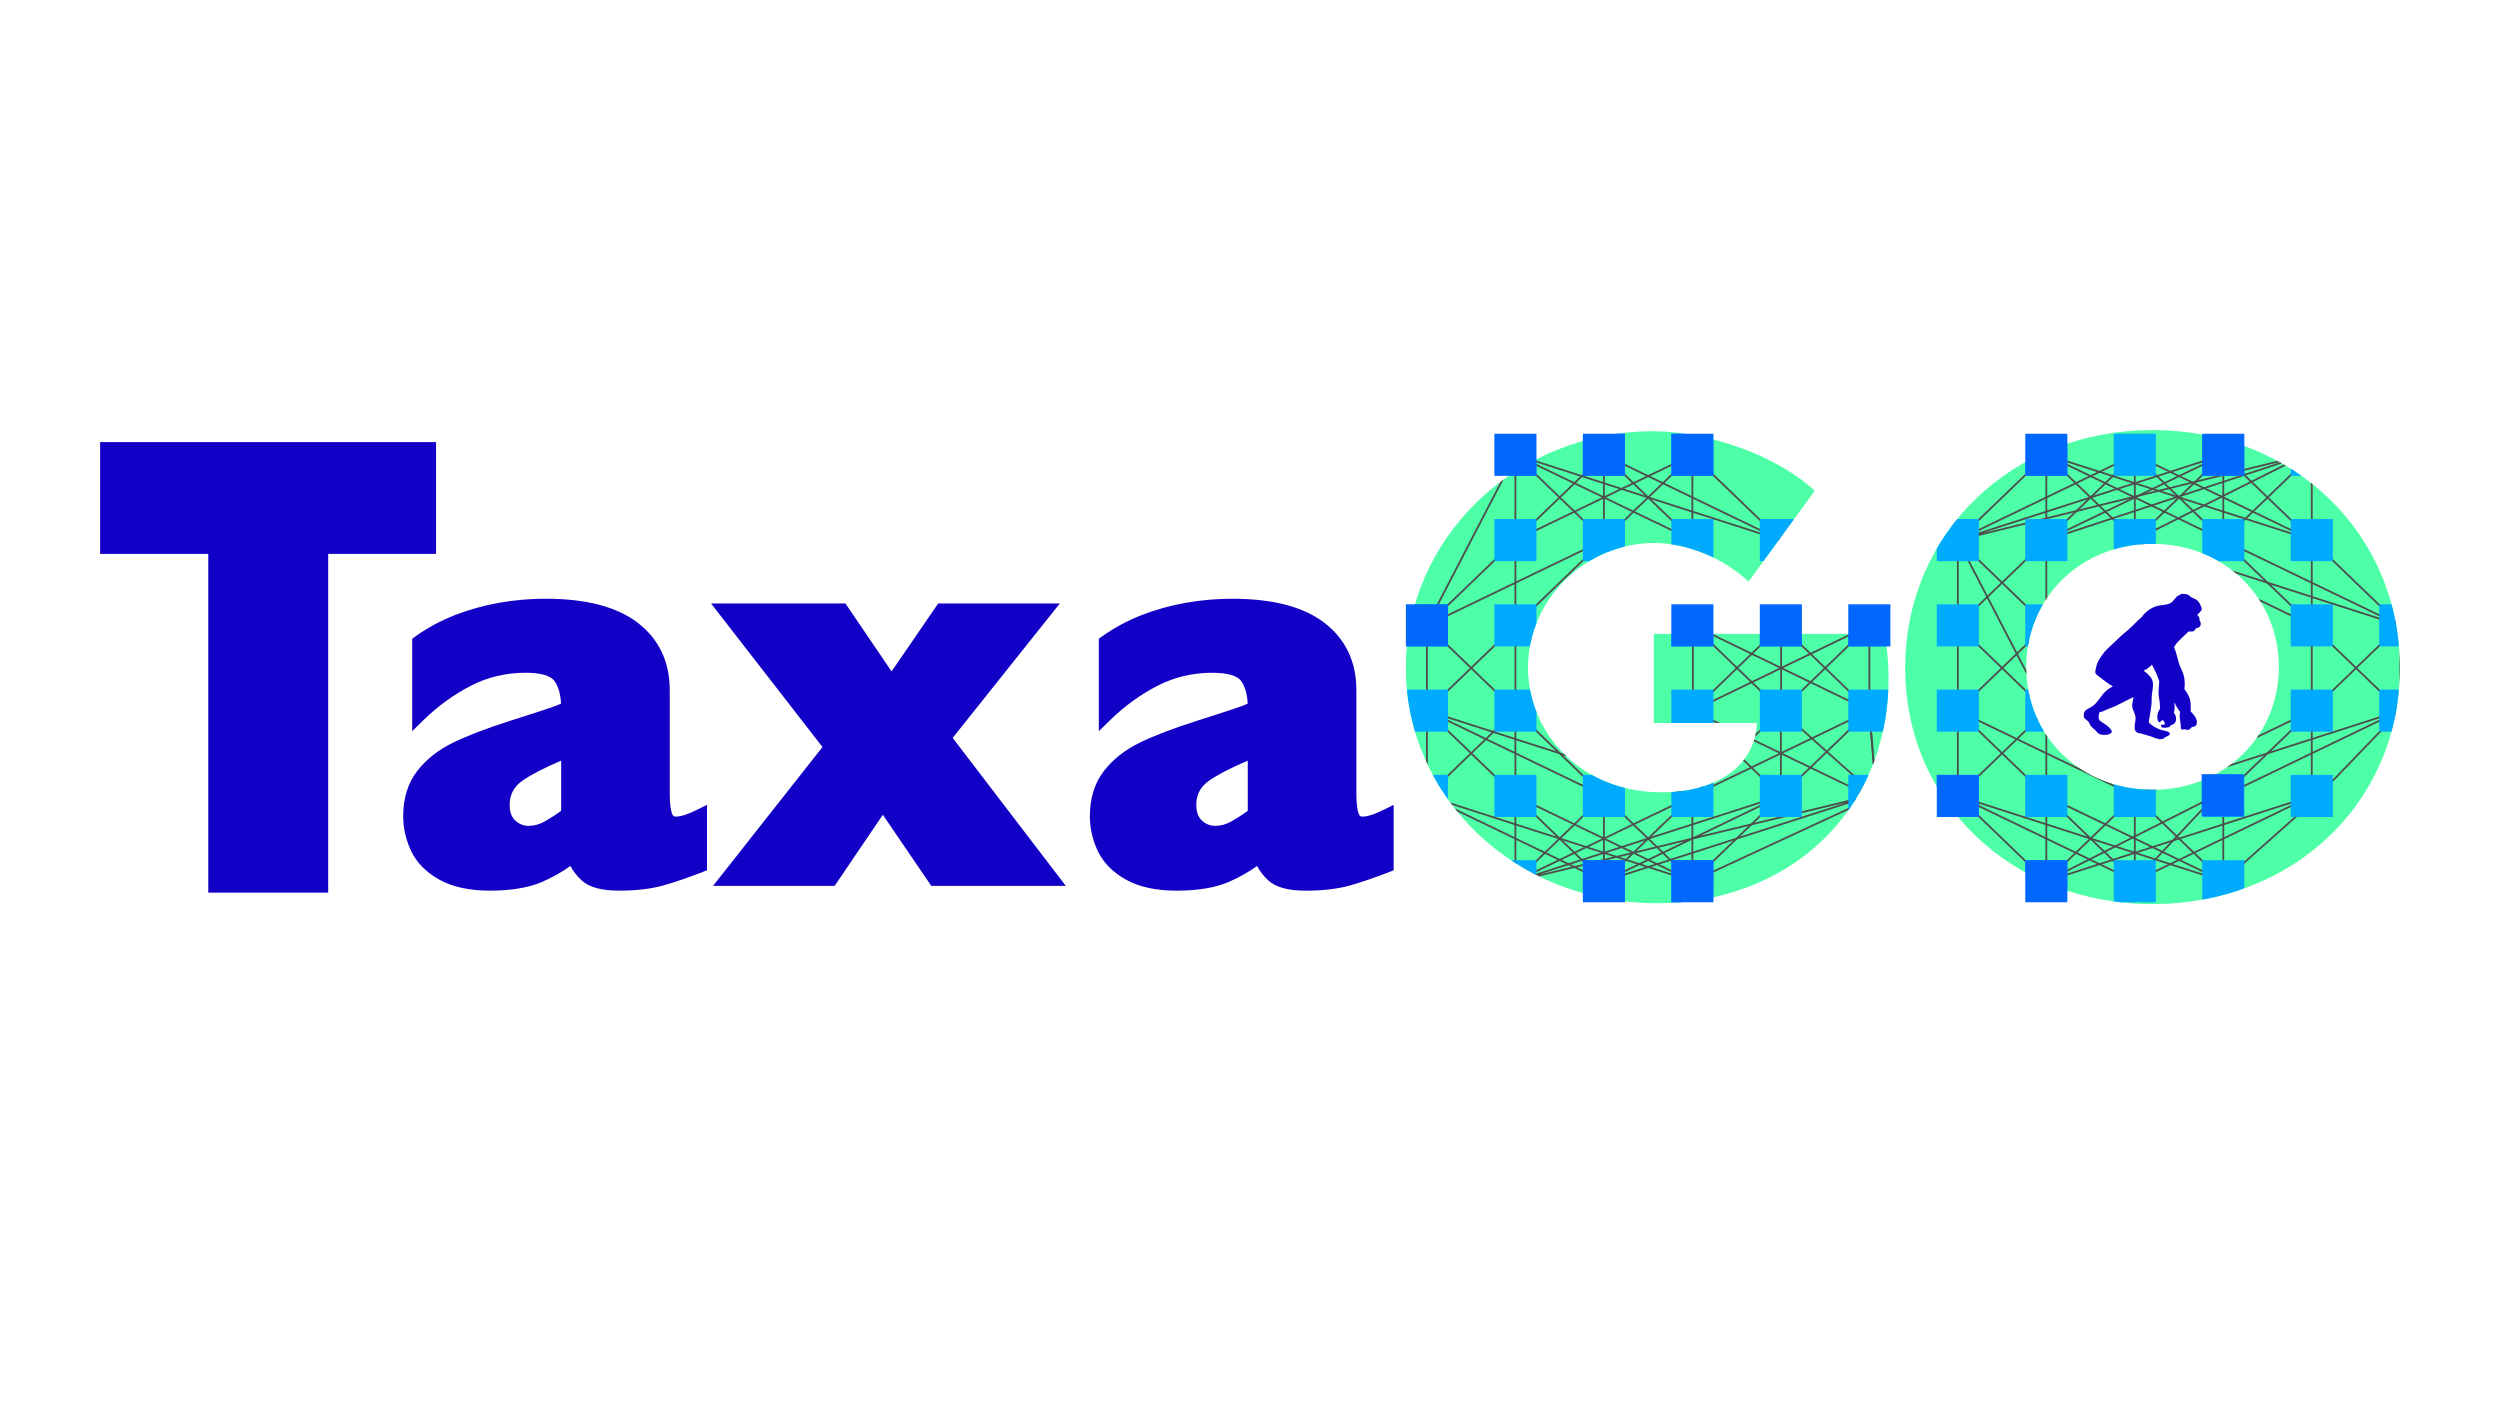
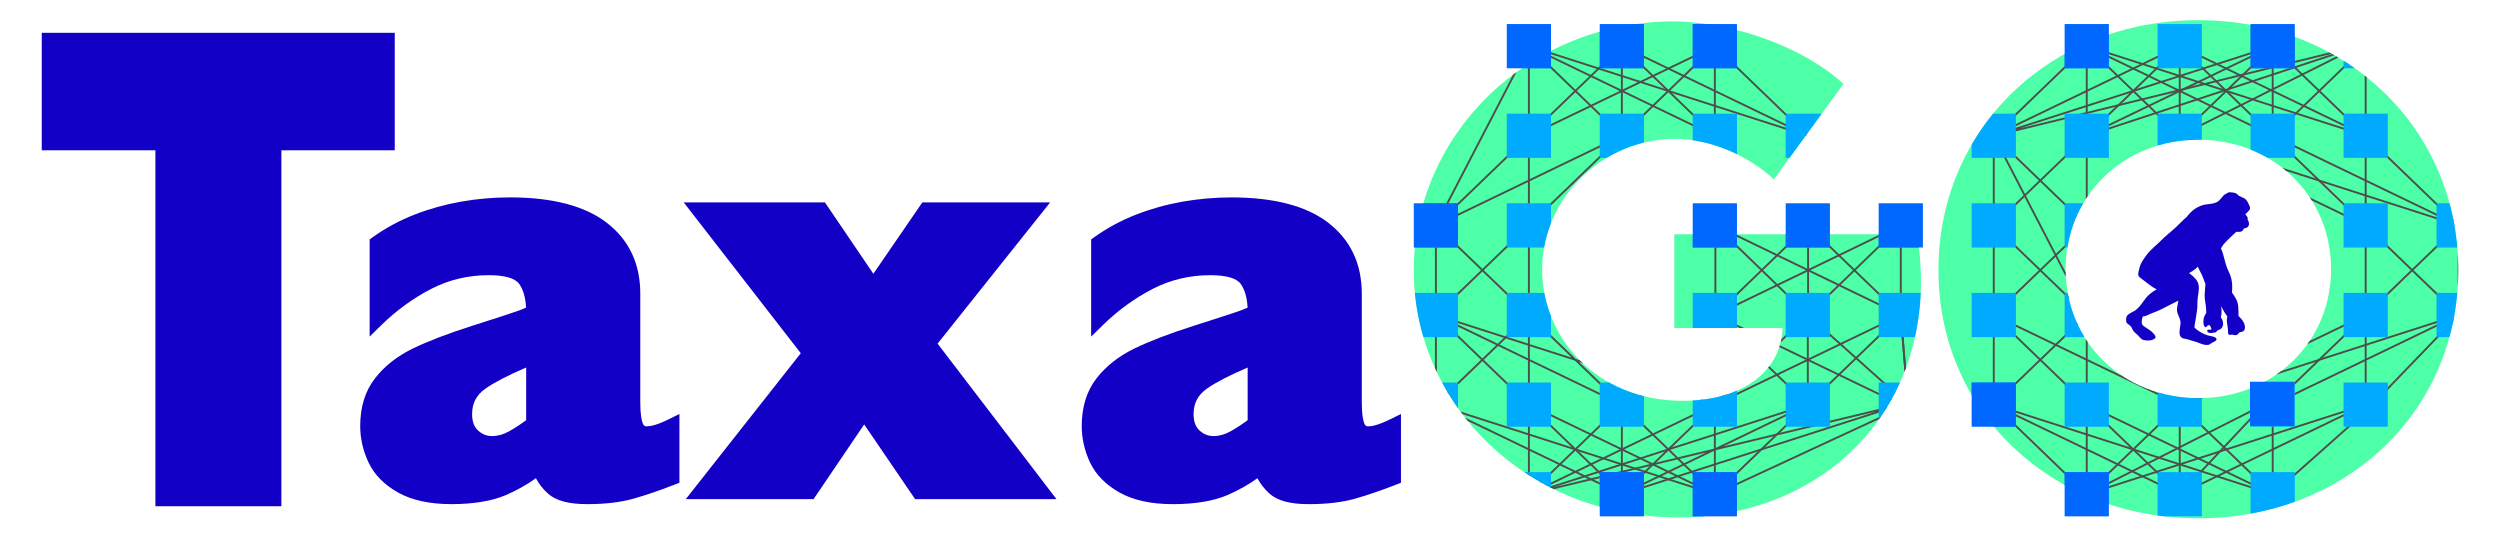
- <svg xmlns="http://www.w3.org/2000/svg" id="Layer_1" data-name="Layer 1" viewBox="0 0 1366 768">
-   <defs>
-     <style>
+ <svg xmlns="http://www.w3.org/2000/svg" id="Layer_1" data-name="Layer 1" viewBox="0 0 1300 280" version="1.1" width="1300" height="280">
+   <defs id="defs2">
+     <style id="style1">
      .cls-1 {
        clip-path: url(#clippath-1);
      }

      .cls-1, .cls-2, .cls-3, .cls-4 {
        fill: none;
      }

      .cls-5 {
        fill: #0af;
      }

      .cls-6 {
        fill: #0068ff;
      }

      .cls-7 {
        fill: #1300c6;
      }

      .cls-8 {
        fill: #4dffa6;
      }

      .cls-2, .cls-4 {
        stroke: #4d4d4d;
        stroke-miterlimit: 10;
      }

      .cls-3 {
        clip-path: url(#clippath);
      }

      .cls-4 {
        stroke-width: 1px;
      }
    </style>
    <clipPath id="clippath">
-       <path class="cls-8" d="m1031.91,370.3c0,74.83-56.5,123.24-126.45,123.24-78.19,0-137.29-58.34-137.29-128.58s59.25-129.35,135.61-129.35c31.31.46,67.5,13.74,87.81,32.53l-36.19,49.63c-13.74-12.83-33.44-21.07-51.62-21.07-36.65,0-68.87,30.08-68.87,68.11,0,34.51,27.64,68.11,73.15,68.11,29.78,0,51.01-14.36,51.92-37.87h-56.35v-48.72h126.29c1.22,8.25,1.99,16.19,1.99,23.98Z" />
+       <path class="cls-8" d="m 1031.91,370.3 c 0,74.83 -56.5,123.24 -126.45,123.24 -78.19,0 -137.29,-58.34 -137.29,-128.58 0,-70.24 59.25,-129.35 135.61,-129.35 31.31,0.46 67.5,13.74 87.81,32.53 l -36.19,49.63 c -13.74,-12.83 -33.44,-21.07 -51.62,-21.07 -36.65,0 -68.87,30.08 -68.87,68.11 0,34.51 27.64,68.11 73.15,68.11 29.78,0 51.01,-14.36 51.92,-37.87 h -56.35 v -48.72 h 126.29 c 1.22,8.25 1.99,16.19 1.99,23.98 z" id="path1" />
    </clipPath>
    <clipPath id="clippath-1">
-       <path class="cls-8" d="m1040.99,364.96c0-73.91,58.64-129.96,135.15-129.96s135.15,56.05,135.15,129.96-58.64,129.04-135.3,129.04-135-55.74-135-129.04Zm204.18-.46c0-38.03-29.93-67.35-69.03-67.35s-69.02,29.32-69.02,67.35,29.93,67.04,69.02,67.04,69.03-29.17,69.03-67.04Z" />
+       <path class="cls-8" d="m 1040.99,364.96 c 0,-73.91 58.64,-129.96 135.15,-129.96 76.51,0 135.15,56.05 135.15,129.96 0,73.91 -58.64,129.04 -135.3,129.04 -76.66,0 -135,-55.74 -135,-129.04 z m 204.18,-0.46 c 0,-38.03 -29.93,-67.35 -69.03,-67.35 -39.1,0 -69.02,29.32 -69.02,67.35 0,38.03 29.93,67.04 69.02,67.04 39.09,0 69.03,-29.17 69.03,-67.04 z" id="path2" />
    </clipPath>
  </defs>
-   <path class="cls-7" d="m238.27,302.65h-58.95v185.09h-65.51v-185.09h-59.1v-61.09h183.56v61.09Z" />
-   <path class="cls-7" d="m380.95,442.41c-6.27,3.14-9.78,3.79-11.62,3.79-1.01,0-1.59-.24-2.11-1.59-.58-1.52-1.27-4.61-1.27-10.73v-56.72c0-15.57-5.9-27.99-17.54-36.92-11.34-8.69-28.24-13.1-50.23-13.1-8.55,0-17.11.75-25.46,2.22-8.37,1.48-16.52,3.75-24.23,6.76-7.76,3.04-15.07,6.99-21.73,11.77l-1.54,1.11v50.5l6.27-6.12c7.78-7.6,16.47-13.89,25.81-18.7,9.15-4.71,19.21-7.09,29.91-7.09,8.2,0,13.64,1.56,15.75,4.51,2.12,2.97,3.32,7.11,3.59,12.33-1.14.54-2.24,1-3.3,1.39-1.77.65-4.52,1.58-8.16,2.77-3.7,1.2-9.15,2.96-16.36,5.26-12.81,4.08-23.27,8.08-31.09,11.89-8.18,3.99-14.81,9.22-19.7,15.57-5.06,6.55-7.63,14.86-7.63,24.7,0,6.49,1.45,12.87,4.32,18.96,2.97,6.31,8.14,11.58,15.39,15.65,7.12,4,16.44,6.03,27.71,6.03s21.03-1.58,28.3-4.7c5.58-2.4,10.83-5.34,15.64-8.78,1.6,3,3.69,5.67,6.27,7.99,4.11,3.7,10.77,5.49,20.37,5.49s17.49-.97,24.24-2.88c6.53-1.85,13.74-4.32,21.41-7.33l2.34-.92v-35.77l-5.35,2.67Zm-74.34-26.8v27.39c-3.01,2.22-5.99,4.15-8.87,5.77-2.98,1.67-5.85,2.48-8.8,2.48s-5.24-.96-7.39-2.93c-2.06-1.88-3.06-4.67-3.06-8.53,0-5.6,2.27-9.93,6.95-13.21,4.62-3.25,11.73-6.94,21.17-10.97Z" />
-   <polygon class="cls-7" points="520.54 403.19 579.08 329.75 512.61 329.75 487.15 366.86 461.96 329.75 388.53 329.75 449.4 408.18 389.61 484.04 456.05 484.04 482.38 445.21 508.85 484.04 582.35 484.04 520.54 403.19" />
-   <path class="cls-7" d="m756.12,442.41c-6.27,3.14-9.78,3.8-11.62,3.8-1.01,0-1.59-.24-2.1-1.59-.58-1.52-1.27-4.61-1.27-10.73v-56.72c0-15.57-5.9-27.99-17.54-36.92-11.34-8.69-28.24-13.1-50.23-13.1-8.55,0-17.11.75-25.46,2.22-8.37,1.48-16.52,3.75-24.23,6.76-7.76,3.04-15.07,6.99-21.73,11.77l-1.54,1.11v50.5l6.27-6.12c7.78-7.6,16.47-13.89,25.81-18.7,9.15-4.71,19.21-7.09,29.91-7.09,8.2,0,13.65,1.56,15.76,4.51,2.12,2.97,3.32,7.11,3.59,12.33-1.14.54-2.24,1-3.3,1.39-1.78.66-4.53,1.59-8.16,2.77-3.7,1.2-9.15,2.96-16.36,5.26-12.81,4.08-23.27,8.08-31.09,11.89-8.18,3.99-14.81,9.22-19.7,15.57-5.06,6.55-7.63,14.86-7.63,24.7,0,6.49,1.45,12.87,4.32,18.96,2.97,6.31,8.14,11.58,15.39,15.65,7.12,4,16.44,6.03,27.71,6.03s21.03-1.58,28.3-4.7c5.58-2.4,10.83-5.34,15.64-8.78,1.6,3,3.69,5.67,6.27,7.99,4.11,3.7,10.77,5.49,20.37,5.49s17.49-.97,24.24-2.88c6.53-1.85,13.73-4.32,21.41-7.33l2.35-.92v-35.77l-5.35,2.67Zm-74.34-26.8v27.39c-3.01,2.22-5.99,4.15-8.87,5.77-2.98,1.67-5.85,2.48-8.8,2.48s-5.24-.96-7.39-2.93c-2.06-1.88-3.06-4.67-3.06-8.53,0-5.6,2.27-9.93,6.95-13.21,4.63-3.25,11.73-6.94,21.17-10.97Z" />
-   <g>
-     <path class="cls-8" d="m1031.91,370.3c0,74.83-56.5,123.24-126.45,123.24-78.19,0-137.29-58.34-137.29-128.58s59.25-129.35,135.61-129.35c31.31.46,67.5,13.74,87.81,32.53l-36.19,49.63c-13.74-12.83-33.44-21.07-51.62-21.07-36.65,0-68.87,30.08-68.87,68.11,0,34.51,27.64,68.11,73.15,68.11,29.78,0,51.01-14.36,51.92-37.87h-56.35v-48.72h126.29c1.22,8.25,1.99,16.19,1.99,23.98Z" />
-     <g class="cls-3">
-       <g>
-         <g>
-           <polyline class="cls-2" points="828.02 248.5 876.37 295.1 876.37 248.5" />
-           <polyline class="cls-2" points="973.06 434.9 924.72 388.3 1021.41 434.9" />
-           <polyline class="cls-2" points="828.02 388.3 779.67 434.9 779.67 388.3 828.02 434.9 828.02 388.3 876.37 434.9 779.67 388.3 924.72 434.9" />
-           <polygon class="cls-4" points="925 388.3 973.21 341.7 973.21 388.3 1021.41 341.7 1021.41 388.3 925 341.7 925 388.3" />
-           <line class="cls-4" x1="973.21" y1="388.3" x2="925" y2="341.7" />
-           <line class="cls-4" x1="925" y1="388.3" x2="1021.41" y2="341.7" />
-           <line class="cls-2" x1="924.72" y1="481.5" x2="973.06" y2="434.9" />
-           <polyline class="cls-2" points="924.72 434.9 924.72 481.5 876.37 434.9 828.02 481.5 924.72 434.9 876.37 481.5 828.02 434.9 828.02 481.5 779.67 434.9 876.37 481.5 876.37 434.9" />
-           <polyline class="cls-2" points="973.06 341.7 1021.41 388.3 1025.23 434.9 973.06 388.3 973.06 434.9" />
-           <polyline class="cls-2" points="973.06 295.1 828.02 248.5 924.72 295.1" />
-           <polyline class="cls-2" points="779.67 341.7 876.37 295.1 828.02 341.7 828.02 388.3 779.67 341.7 779.67 388.3 828.02 341.7 828.02 295.1 779.67 341.7 828.02 248.5 828.02 295.1 876.37 248.5 924.72 295.1 924.72 248.5 973.06 295.1 876.37 248.5" />
-           <polyline class="cls-2" points="876.37 295.1 924.72 248.5 828.02 295.1" />
-           <polyline class="cls-2" points="779.67 434.9 924.72 481.5 828.02 434.9" />
-           <line class="cls-2" x1="1025.23" y1="434.9" x2="924.72" y2="481.5" />
-           <polygon class="cls-2" points="828.02 481.5 973.06 434.9 876.37 481.5 1021.41 434.9 828.02 481.5" />
-           <polyline class="cls-2" points="1025.23 434.9 1021.41 388.3 973.06 434.9" />
-           <polyline class="cls-2" points="973.06 388.3 924.72 434.9 1021.41 388.3" />
-         </g>
-         <g>
-           <rect class="cls-5" x="913.22" y="237" width="23" height="23" />
-           <rect class="cls-5" x="864.87" y="237" width="23" height="23" />
-           <rect class="cls-5" x="816.52" y="237" width="23" height="23" />
-           <rect class="cls-5" x="961.56" y="283.6" width="23" height="23" />
-           <rect class="cls-5" x="913.22" y="283.6" width="23" height="23" />
-           <rect class="cls-5" x="864.87" y="283.6" width="23" height="23" />
-           <rect class="cls-5" x="816.52" y="283.6" width="23" height="23" />
-           <rect class="cls-5" x="1009.91" y="330.2" width="23" height="23" />
-           <rect class="cls-5" x="961.56" y="330.2" width="23" height="23" />
-           <rect class="cls-5" x="913.22" y="330.2" width="23" height="23" />
-           <rect class="cls-5" x="816.52" y="330.2" width="23" height="23" />
-           <rect class="cls-5" x="768.17" y="330.2" width="23" height="23" />
-           <rect class="cls-5" x="1009.91" y="376.8" width="23" height="23" />
-           <rect class="cls-5" x="961.56" y="376.8" width="23" height="23" />
-           <rect class="cls-5" x="913.22" y="376.8" width="23" height="23" />
-           <rect class="cls-5" x="816.52" y="376.8" width="23" height="23" />
-           <rect class="cls-5" x="768.17" y="376.8" width="23" height="23" />
-           <rect class="cls-5" x="1009.91" y="423.4" width="23" height="23" />
-           <rect class="cls-5" x="961.56" y="423.4" width="23" height="23" />
-           <rect class="cls-5" x="913.22" y="423.4" width="23" height="23" />
-           <rect class="cls-5" x="864.87" y="423.4" width="23" height="23" />
-           <rect class="cls-5" x="816.52" y="423.4" width="23" height="23" />
-           <rect class="cls-5" x="768.17" y="423.4" width="23" height="23" />
-           <rect class="cls-5" x="913.22" y="470" width="23" height="23" />
-           <rect class="cls-5" x="864.87" y="470" width="23" height="23" />
-           <rect class="cls-5" x="816.52" y="470" width="23" height="23" />
+   <g id="g97" transform="translate(5,-0.5)">
+     <path class="cls-7" d="M 200.27,78.65 H 141.32 V 263.74 H 75.81 V 78.65 H 16.71 V 17.56 h 183.56 z" id="path3" />
+     <path class="cls-7" d="m 342.95,218.41 c -6.27,3.14 -9.78,3.79 -11.62,3.79 -1.01,0 -1.59,-0.24 -2.11,-1.59 -0.58,-1.52 -1.27,-4.61 -1.27,-10.73 v -56.72 c 0,-15.57 -5.9,-27.99 -17.54,-36.92 -11.34,-8.69 -28.24,-13.1 -50.23,-13.1 -8.55,0 -17.11,0.75 -25.46,2.22 -8.37,1.48 -16.52,3.75 -24.23,6.76 -7.76,3.04 -15.07,6.99 -21.73,11.77 l -1.54,1.11 v 50.5 l 6.27,-6.12 c 7.78,-7.6 16.47,-13.89 25.81,-18.7 9.15,-4.71 19.21,-7.09 29.91,-7.09 8.2,0 13.64,1.56 15.75,4.51 2.12,2.97 3.32,7.11 3.59,12.33 -1.14,0.54 -2.24,1 -3.3,1.39 -1.77,0.65 -4.52,1.58 -8.16,2.77 -3.7,1.2 -9.15,2.96 -16.36,5.26 -12.81,4.08 -23.27,8.08 -31.09,11.89 -8.18,3.99 -14.81,9.22 -19.7,15.57 -5.06,6.55 -7.63,14.86 -7.63,24.7 0,6.49 1.45,12.87 4.32,18.96 2.97,6.31 8.14,11.58 15.39,15.65 7.12,4 16.44,6.03 27.71,6.03 11.27,0 21.03,-1.58 28.3,-4.7 5.58,-2.4 10.83,-5.34 15.64,-8.78 1.6,3 3.69,5.67 6.27,7.99 4.11,3.7 10.77,5.49 20.37,5.49 9.6,0 17.49,-0.97 24.24,-2.88 6.53,-1.85 13.74,-4.32 21.41,-7.33 l 2.34,-0.92 v -35.77 l -5.35,2.67 z m -74.34,-26.8 V 219 c -3.01,2.22 -5.99,4.15 -8.87,5.77 -2.98,1.67 -5.85,2.48 -8.8,2.48 -2.95,0 -5.24,-0.96 -7.39,-2.93 -2.06,-1.88 -3.06,-4.67 -3.06,-8.53 0,-5.6 2.27,-9.93 6.95,-13.21 4.62,-3.25 11.73,-6.94 21.17,-10.97 z" id="path4" />
+     <polygon class="cls-7" points="449.4,408.18 389.61,484.04 456.05,484.04 482.38,445.21 508.85,484.04 582.35,484.04 520.54,403.19 579.08,329.75 512.61,329.75 487.15,366.86 461.96,329.75 388.53,329.75 " id="polygon4" transform="translate(-38,-224)" />
+     <path class="cls-7" d="m 718.12,218.41 c -6.27,3.14 -9.78,3.8 -11.62,3.8 -1.01,0 -1.59,-0.24 -2.1,-1.59 -0.58,-1.52 -1.27,-4.61 -1.27,-10.73 v -56.72 c 0,-15.57 -5.9,-27.99 -17.54,-36.92 -11.34,-8.69 -28.24,-13.1 -50.23,-13.1 -8.55,0 -17.11,0.75 -25.46,2.22 -8.37,1.48 -16.52,3.75 -24.23,6.76 -7.76,3.04 -15.07,6.99 -21.73,11.77 l -1.54,1.11 v 50.5 l 6.27,-6.12 c 7.78,-7.6 16.47,-13.89 25.81,-18.7 9.15,-4.71 19.21,-7.09 29.91,-7.09 8.2,0 13.65,1.56 15.76,4.51 2.12,2.97 3.32,7.11 3.59,12.33 -1.14,0.54 -2.24,1 -3.3,1.39 -1.78,0.66 -4.53,1.59 -8.16,2.77 -3.7,1.2 -9.15,2.96 -16.36,5.26 -12.81,4.08 -23.27,8.08 -31.09,11.89 -8.18,3.99 -14.81,9.22 -19.7,15.57 -5.06,6.55 -7.63,14.86 -7.63,24.7 0,6.49 1.45,12.87 4.32,18.96 2.97,6.31 8.14,11.58 15.39,15.65 7.12,4 16.44,6.03 27.71,6.03 11.27,0 21.03,-1.58 28.3,-4.7 5.58,-2.4 10.83,-5.34 15.64,-8.78 1.6,3 3.69,5.67 6.27,7.99 4.11,3.7 10.77,5.49 20.37,5.49 9.6,0 17.49,-0.97 24.24,-2.88 6.53,-1.85 13.73,-4.32 21.41,-7.33 l 2.35,-0.92 v -35.77 l -5.35,2.67 z m -74.34,-26.8 V 219 c -3.01,2.22 -5.99,4.15 -8.87,5.77 -2.98,1.67 -5.85,2.48 -8.8,2.48 -2.95,0 -5.24,-0.96 -7.39,-2.93 -2.06,-1.88 -3.06,-4.67 -3.06,-8.53 0,-5.6 2.27,-9.93 6.95,-13.21 4.63,-3.25 11.73,-6.94 21.17,-10.97 z" id="path5" />
+     <g id="g45" transform="translate(-38,-224)">
+       <path class="cls-8" d="m 1031.91,370.3 c 0,74.83 -56.5,123.24 -126.45,123.24 -78.19,0 -137.29,-58.34 -137.29,-128.58 0,-70.24 59.25,-129.35 135.61,-129.35 31.31,0.46 67.5,13.74 87.81,32.53 l -36.19,49.63 c -13.74,-12.83 -33.44,-21.07 -51.62,-21.07 -36.65,0 -68.87,30.08 -68.87,68.11 0,34.51 27.64,68.11 73.15,68.11 29.78,0 51.01,-14.36 51.92,-37.87 h -56.35 v -48.72 h 126.29 c 1.22,8.25 1.99,16.19 1.99,23.98 z" id="path6" />
+       <g class="cls-3" clip-path="url(#clippath)" id="g44">
+         <g id="g43">
+           <g id="g17">
+             <polyline class="cls-2" points="828.02 248.5 876.37 295.1 876.37 248.5" id="polyline6" />
+             <polyline class="cls-2" points="973.06 434.9 924.72 388.3 1021.41 434.9" id="polyline7" />
+             <polyline class="cls-2" points="828.02 388.3 779.67 434.9 779.67 388.3 828.02 434.9 828.02 388.3 876.37 434.9 779.67 388.3 924.72 434.9" id="polyline8" />
+             <polygon class="cls-4" points="925,388.3 973.21,341.7 973.21,388.3 1021.41,341.7 1021.41,388.3 925,341.7 " id="polygon8" />
+             <line class="cls-4" x1="973.21" y1="388.3" x2="925" y2="341.7" id="line8" />
+             <line class="cls-4" x1="925" y1="388.3" x2="1021.41" y2="341.7" id="line9" />
+             <line class="cls-2" x1="924.72" y1="481.5" x2="973.06" y2="434.9" id="line10" />
+             <polyline class="cls-2" points="924.72 434.9 924.72 481.5 876.37 434.9 828.02 481.5 924.72 434.9 876.37 481.5 828.02 434.9 828.02 481.5 779.67 434.9 876.37 481.5 876.37 434.9" id="polyline10" />
+             <polyline class="cls-2" points="973.06 341.7 1021.41 388.3 1025.23 434.9 973.06 388.3 973.06 434.9" id="polyline11" />
+             <polyline class="cls-2" points="973.06 295.1 828.02 248.5 924.72 295.1" id="polyline12" />
+             <polyline class="cls-2" points="779.67 341.7 876.37 295.1 828.02 341.7 828.02 388.3 779.67 341.7 779.67 388.3 828.02 341.7 828.02 295.1 779.67 341.7 828.02 248.5 828.02 295.1 876.37 248.5 924.72 295.1 924.72 248.5 973.06 295.1 876.37 248.5" id="polyline13" />
+             <polyline class="cls-2" points="876.37 295.1 924.72 248.5 828.02 295.1" id="polyline14" />
+             <polyline class="cls-2" points="779.67 434.9 924.72 481.5 828.02 434.9" id="polyline15" />
+             <line class="cls-2" x1="1025.23" y1="434.9" x2="924.72" y2="481.5" id="line15" />
+             <polygon class="cls-2" points="876.37,481.5 1021.41,434.9 828.02,481.5 973.06,434.9 " id="polygon15" />
+             <polyline class="cls-2" points="1025.23 434.9 1021.41 388.3 973.06 434.9" id="polyline16" />
+             <polyline class="cls-2" points="973.06 388.3 924.72 434.9 1021.41 388.3" id="polyline17" />
+           </g>
+           <g id="g42">
+             <rect class="cls-5" x="913.22" y="237" width="23" height="23" id="rect17" />
+             <rect class="cls-5" x="864.87" y="237" width="23" height="23" id="rect18" />
+             <rect class="cls-5" x="816.52" y="237" width="23" height="23" id="rect19" />
+             <rect class="cls-5" x="961.56" y="283.6" width="23" height="23" id="rect20" />
+             <rect class="cls-5" x="913.22" y="283.6" width="23" height="23" id="rect21" />
+             <rect class="cls-5" x="864.87" y="283.6" width="23" height="23" id="rect22" />
+             <rect class="cls-5" x="816.52" y="283.6" width="23" height="23" id="rect23" />
+             <rect class="cls-5" x="1009.91" y="330.2" width="23" height="23" id="rect24" />
+             <rect class="cls-5" x="961.56" y="330.2" width="23" height="23" id="rect25" />
+             <rect class="cls-5" x="913.22" y="330.2" width="23" height="23" id="rect26" />
+             <rect class="cls-5" x="816.52" y="330.2" width="23" height="23" id="rect27" />
+             <rect class="cls-5" x="768.17" y="330.2" width="23" height="23" id="rect28" />
+             <rect class="cls-5" x="1009.91" y="376.8" width="23" height="23" id="rect29" />
+             <rect class="cls-5" x="961.56" y="376.8" width="23" height="23" id="rect30" />
+             <rect class="cls-5" x="913.22" y="376.8" width="23" height="23" id="rect31" />
+             <rect class="cls-5" x="816.52" y="376.8" width="23" height="23" id="rect32" />
+             <rect class="cls-5" x="768.17" y="376.8" width="23" height="23" id="rect33" />
+             <rect class="cls-5" x="1009.91" y="423.4" width="23" height="23" id="rect34" />
+             <rect class="cls-5" x="961.56" y="423.4" width="23" height="23" id="rect35" />
+             <rect class="cls-5" x="913.22" y="423.4" width="23" height="23" id="rect36" />
+             <rect class="cls-5" x="864.87" y="423.4" width="23" height="23" id="rect37" />
+             <rect class="cls-5" x="816.52" y="423.4" width="23" height="23" id="rect38" />
+             <rect class="cls-5" x="768.17" y="423.4" width="23" height="23" id="rect39" />
+             <rect class="cls-5" x="913.22" y="470" width="23" height="23" id="rect40" />
+             <rect class="cls-5" x="864.87" y="470" width="23" height="23" id="rect41" />
+             <rect class="cls-5" x="816.52" y="470" width="23" height="23" id="rect42" />
+           </g>
        </g>
      </g>
    </g>
-   </g>
-   <g>
-     <path class="cls-8" d="m1040.99,364.96c0-73.91,58.64-129.96,135.15-129.96s135.15,56.05,135.15,129.96-58.64,129.04-135.3,129.04-135-55.74-135-129.04Zm204.18-.46c0-38.03-29.93-67.35-69.03-67.35s-69.02,29.32-69.02,67.35,29.93,67.04,69.02,67.04,69.03-29.17,69.03-67.04Z" />
-     <g class="cls-1">
-       <g>
-         <g>
-           <polygon class="cls-2" points="1118.11 295.1 1118.11 248.5 1069.76 295.1 1166.46 248.5 1118.11 295.1" />
-           <polygon class="cls-2" points="1214.8 295.1 1118.11 248.5 1166.46 295.1 1166.46 248.5 1214.8 295.1" />
-           <polyline class="cls-2" points="1166.46 248.5 1263.15 295.1 1118.11 248.5" />
-           <polygon class="cls-2" points="1263.15 295.1 1263.15 248.5 1214.8 295.1 1214.8 248.5 1263.15 295.1" />
-           <polygon class="cls-2" points="1118.11 295.1 1259.66 248.5 1166.46 295.1 1214.8 248.5 1118.11 295.1" />
-           <polyline class="cls-2" points="1259.66 248.5 1069.76 295.1 1214.8 248.5" />
-           <polygon class="cls-2" points="1069.76 341.7 1118.11 295.1 1118.11 341.7 1069.76 295.1 1069.76 341.7" />
-           <polygon class="cls-2" points="1311.5 341.7 1214.8 295.1 1263.15 341.7 1263.15 295.1 1311.5 341.7" />
-           <polygon class="cls-2" points="1311.5 388.3 1311.5 341.7 1263.15 388.3 1263.15 341.7 1311.5 388.3" />
-           <polyline class="cls-2" points="1311.5 388.3 1166.46 434.9 1263.15 388.3" />
-           <polyline class="cls-2" points="1263.15 341.7 1166.46 295.1 1311.5 341.7" />
-           <polyline class="cls-2" points="1069.76 295.1 1118.11 388.3 1069.76 341.7 1069.76 388.3 1118.11 341.7" />
-           <polygon class="cls-2" points="1118.11 388.3 1069.76 434.9 1069.76 388.3 1118.11 434.9 1118.11 388.3" />
-           <polyline class="cls-2" points="1069.76 388.3 1166.46 434.9 1118.11 481.5 1263.15 434.9" />
-           <polygon class="cls-2" points="1263.15 434.9 1263.15 388.3 1214.8 434.9 1311.5 388.3 1263.15 438.5 1214.8 481.5 1166.46 434.9 1166.46 481.5 1263.15 434.9" />
-           <polyline class="cls-2" points="1214.8 434.9 1214.8 481.5 1118.11 434.9" />
-           <polygon class="cls-2" points="1166.46 481.5 1210.25 434.9 1118.11 481.5 1118.11 434.9 1166.46 481.5" />
-           <polyline class="cls-2" points="1118.11 481.5 1069.76 434.9 1166.46 481.5" />
-           <line class="cls-2" x1="1214.8" y1="481.5" x2="1069.76" y2="434.9" />
-         </g>
-         <g>
-           <rect class="cls-5" x="1251.65" y="237" width="23" height="23" />
-           <rect class="cls-5" x="1203.3" y="237" width="23" height="23" />
-           <rect class="cls-5" x="1154.96" y="237" width="23" height="23" />
-           <rect class="cls-5" x="1106.61" y="237" width="23" height="23" />
-           <rect class="cls-5" x="1251.65" y="283.6" width="23" height="23" />
-           <rect class="cls-5" x="1203.3" y="283.6" width="23" height="23" />
-           <rect class="cls-5" x="1154.96" y="283.6" width="23" height="23" />
-           <rect class="cls-5" x="1106.61" y="283.6" width="23" height="23" />
-           <rect class="cls-5" x="1058.26" y="283.6" width="23" height="23" />
-           <rect class="cls-5" x="1251.65" y="330.2" width="23" height="23" />
-           <rect class="cls-5" x="1106.61" y="330.2" width="23" height="23" />
-           <rect class="cls-5" x="1058.26" y="330.2" width="23" height="23" />
-           <rect class="cls-5" x="1300" y="330.2" width="23" height="23" />
-           <rect class="cls-5" x="1251.65" y="376.8" width="23" height="23" />
-           <rect class="cls-5" x="1106.61" y="376.8" width="23" height="23" />
-           <rect class="cls-5" x="1058.26" y="376.8" width="23" height="23" />
-           <rect class="cls-5" x="1300" y="376.8" width="23" height="23" />
-           <rect class="cls-5" x="1251.65" y="423.4" width="23" height="23" />
-           <rect class="cls-5" x="1203.3" y="423.4" width="23" height="23" />
-           <rect class="cls-5" x="1154.96" y="423.4" width="23" height="23" />
-           <rect class="cls-5" x="1106.61" y="423.4" width="23" height="23" />
-           <rect class="cls-5" x="1058.26" y="423.4" width="23" height="23" />
-           <rect class="cls-5" x="1203.3" y="470" width="23" height="23" />
-           <rect class="cls-5" x="1154.96" y="470" width="23" height="23" />
-           <rect class="cls-5" x="1106.61" y="470" width="23" height="23" />
+     <g id="g83" transform="translate(-38,-224)">
+       <path class="cls-8" d="m 1040.99,364.96 c 0,-73.91 58.64,-129.96 135.15,-129.96 76.51,0 135.15,56.05 135.15,129.96 0,73.91 -58.64,129.04 -135.3,129.04 -76.66,0 -135,-55.74 -135,-129.04 z m 204.18,-0.46 c 0,-38.03 -29.93,-67.35 -69.03,-67.35 -39.1,0 -69.02,29.32 -69.02,67.35 0,38.03 29.93,67.04 69.02,67.04 39.09,0 69.03,-29.17 69.03,-67.04 z" id="path45" />
+       <g class="cls-1" clip-path="url(#clippath-1)" id="g82">
+         <g id="g81">
+           <g id="g56">
+             <polygon class="cls-2" points="1069.76,295.1 1166.46,248.5 1118.11,295.1 1118.11,248.5 " id="polygon45" />
+             <polygon class="cls-2" points="1166.46,295.1 1166.46,248.5 1214.8,295.1 1118.11,248.5 " id="polygon46" />
+             <polyline class="cls-2" points="1166.46 248.5 1263.15 295.1 1118.11 248.5" id="polyline46" />
+             <polygon class="cls-2" points="1214.8,295.1 1214.8,248.5 1263.15,295.1 1263.15,248.5 " id="polygon47" />
+             <polygon class="cls-2" points="1166.46,295.1 1214.8,248.5 1118.11,295.1 1259.66,248.5 " id="polygon48" />
+             <polyline class="cls-2" points="1259.66 248.5 1069.76 295.1 1214.8 248.5" id="polyline48" />
+             <polygon class="cls-2" points="1118.11,341.7 1069.76,295.1 1069.76,341.7 1118.11,295.1 " id="polygon49" />
+             <polygon class="cls-2" points="1263.15,341.7 1263.15,295.1 1311.5,341.7 1214.8,295.1 " id="polygon50" />
+             <polygon class="cls-2" points="1263.15,388.3 1263.15,341.7 1311.5,388.3 1311.5,341.7 " id="polygon51" />
+             <polyline class="cls-2" points="1311.5 388.3 1166.46 434.9 1263.15 388.3" id="polyline51" />
+             <polyline class="cls-2" points="1263.15 341.7 1166.46 295.1 1311.5 341.7" id="polyline52" />
+             <polyline class="cls-2" points="1069.76 295.1 1118.11 388.3 1069.76 341.7 1069.76 388.3 1118.11 341.7" id="polyline53" />
+             <polygon class="cls-2" points="1069.76,388.3 1118.11,434.9 1118.11,388.3 1069.76,434.9 " id="polygon53" />
+             <polyline class="cls-2" points="1069.76 388.3 1166.46 434.9 1118.11 481.5 1263.15 434.9" id="polyline54" />
+             <polygon class="cls-2" points="1214.8,434.9 1311.5,388.3 1263.15,438.5 1214.8,481.5 1166.46,434.9 1166.46,481.5 1263.15,434.9 1263.15,388.3 " id="polygon54" />
+             <polyline class="cls-2" points="1214.8 434.9 1214.8 481.5 1118.11 434.9" id="polyline55" />
+             <polygon class="cls-2" points="1118.11,481.5 1118.11,434.9 1166.46,481.5 1210.25,434.9 " id="polygon55" />
+             <polyline class="cls-2" points="1118.11 481.5 1069.76 434.9 1166.46 481.5" id="polyline56" />
+             <line class="cls-2" x1="1214.8" y1="481.5" x2="1069.76" y2="434.9" id="line56" />
+           </g>
+           <g id="g80">
+             <rect class="cls-5" x="1251.65" y="237" width="23" height="23" id="rect56" />
+             <rect class="cls-5" x="1203.3" y="237" width="23" height="23" id="rect57" />
+             <rect class="cls-5" x="1154.96" y="237" width="23" height="23" id="rect58" />
+             <rect class="cls-5" x="1106.61" y="237" width="23" height="23" id="rect59" />
+             <rect class="cls-5" x="1251.65" y="283.6" width="23" height="23" id="rect60" />
+             <rect class="cls-5" x="1203.3" y="283.6" width="23" height="23" id="rect61" />
+             <rect class="cls-5" x="1154.96" y="283.6" width="23" height="23" id="rect62" />
+             <rect class="cls-5" x="1106.61" y="283.6" width="23" height="23" id="rect63" />
+             <rect class="cls-5" x="1058.26" y="283.6" width="23" height="23" id="rect64" />
+             <rect class="cls-5" x="1251.65" y="330.2" width="23" height="23" id="rect65" />
+             <rect class="cls-5" x="1106.61" y="330.2" width="23" height="23" id="rect66" />
+             <rect class="cls-5" x="1058.26" y="330.2" width="23" height="23" id="rect67" />
+             <rect class="cls-5" x="1300" y="330.2" width="23" height="23" id="rect68" />
+             <rect class="cls-5" x="1251.65" y="376.8" width="23" height="23" id="rect69" />
+             <rect class="cls-5" x="1106.61" y="376.8" width="23" height="23" id="rect70" />
+             <rect class="cls-5" x="1058.26" y="376.8" width="23" height="23" id="rect71" />
+             <rect class="cls-5" x="1300" y="376.8" width="23" height="23" id="rect72" />
+             <rect class="cls-5" x="1251.65" y="423.4" width="23" height="23" id="rect73" />
+             <rect class="cls-5" x="1203.3" y="423.4" width="23" height="23" id="rect74" />
+             <rect class="cls-5" x="1154.96" y="423.4" width="23" height="23" id="rect75" />
+             <rect class="cls-5" x="1106.61" y="423.4" width="23" height="23" id="rect76" />
+             <rect class="cls-5" x="1058.26" y="423.4" width="23" height="23" id="rect77" />
+             <rect class="cls-5" x="1203.3" y="470" width="23" height="23" id="rect78" />
+             <rect class="cls-5" x="1154.96" y="470" width="23" height="23" id="rect79" />
+             <rect class="cls-5" x="1106.61" y="470" width="23" height="23" id="rect80" />
+           </g>
        </g>
      </g>
    </g>
+     <g id="g91" transform="translate(-38,-224)">
+       <rect class="cls-6" x="913.22" y="237" width="23" height="23" id="rect83" />
+       <rect class="cls-6" x="864.87" y="237" width="23" height="23" id="rect84" />
+       <rect class="cls-6" x="816.52" y="237" width="23" height="23" id="rect85" />
+       <rect class="cls-6" x="1009.91" y="330.2" width="23" height="23" id="rect86" />
+       <rect class="cls-6" x="961.56" y="330.2" width="23" height="23" id="rect87" />
+       <rect class="cls-6" x="913.22" y="330.2" width="23" height="23" id="rect88" />
+       <rect class="cls-6" x="768.17" y="330.2" width="23" height="23" id="rect89" />
+       <rect class="cls-6" x="913.22" y="470" width="23" height="23" id="rect90" />
+       <rect class="cls-6" x="864.87" y="470" width="23" height="23" id="rect91" />
+     </g>
+     <g id="g96" transform="translate(-38,-224)">
+       <rect class="cls-6" x="1203.3" y="237" width="23" height="23" id="rect92" />
+       <rect class="cls-6" x="1106.61" y="237" width="23" height="23" id="rect93" />
+       <rect class="cls-6" x="1058.26" y="423.4" width="23" height="23" id="rect94" />
+       <rect class="cls-6" x="1203" y="423" width="23" height="23" id="rect95" />
+       <rect class="cls-6" x="1106.61" y="470" width="23" height="23" id="rect96" />
+     </g>
+     <path class="cls-7" d="m 1164.58,109.89 c 0.61,-0.61 0.51,-1.66 0.16,-2.36 -0.69,-1.38 -0.93,-2.33 -2.04,-3.39 -0.96,-0.92 -2.64,-1.29 -3.77,-2.04 0.04,0 -0.19,-0.3 -0.36,-0.38 -0.34,-0.34 -0.7,-0.62 -1.08,-0.79 -0.88,-0.41 -3.51,-0.47 -3.54,-0.45 -0.8,0.4 -2.36,1.37 -2.48,1.4 -0.12,0.17 -0.26,0.33 -0.4,0.48 0,0 -1.11,1.32 -1.97,2.25 -1.59,1.71 -4.42,1.89 -6.57,2.14 -4.31,0.5 -7.9,3.09 -10.4,6.53 -2.09,1.73 -3.98,3.79 -5.65,5.37 -2.45,2.31 -5.17,4.31 -7.55,6.74 -2.54,2.59 -5.65,4.87 -7.8,7.81 -1.8,2.47 -3.21,4.43 -3.82,7.49 -0.33,1.66 -1.05,2.99 0.49,4.13 2.46,1.81 4.74,3.82 7.35,5.44 0.39,0.24 0.85,0.47 1.35,0.69 -1.3,0.67 -2.52,1.54 -3.58,2.42 -3.09,2.55 -4.47,6.41 -7.76,8.66 -1.59,1.09 -4.63,1.74 -4.56,4.27 0.02,0.7 -0.14,1.72 0.44,2.27 0.65,0.62 1.6,1.13 2.12,1.82 0.39,0.52 0.6,1.21 0.93,1.77 0.64,1.09 1.84,1.9 2.72,2.78 0.78,0.78 1.55,2 2.69,2.31 1.91,0.51 4.35,0.53 6.03,-0.75 1.31,-0.99 -1.27,-3.17 -1.87,-3.71 -1.21,-1.09 -2.83,-1.82 -4.1,-2.85 -1.36,-1.09 -0.9,-3.08 -0.29,-4.92 0.22,0 0.43,0 0.63,-0.03 1.09,-0.14 2.32,-0.89 3.29,-1.3 2.03,-0.85 4.14,-1.53 6.08,-2.57 2.76,-1.49 5.67,-2.8 8.47,-4.28 -0.25,1.29 -0.42,2.57 -0.64,3.63 -0.6,2.98 1.8,5.09 1.79,7.97 0,1.89 -1.31,5.66 0.13,7.24 0.81,0.9 1.63,0.9 2.8,1.11 1.31,0.24 2.53,0.82 3.82,1.1 2.58,0.56 4.99,2.32 7.72,1.94 0.68,-0.09 1.62,-1.01 2.3,-1.29 0.42,-0.17 1.82,-0.82 1.91,-1.44 0.23,-1.63 -3.42,-1.84 -4.55,-2.2 -2.08,-0.68 -3.89,-1.65 -5.64,-2.97 -0.47,-0.36 -0.89,-0.76 -1.29,-1.19 0.07,-1.22 0.34,-2.48 0.49,-3.2 0.37,-1.8 0.5,-3.62 0.83,-5.42 0.21,-1.14 0.23,-2.24 0.23,-3.39 0,-2.26 0.25,-4.31 0.62,-6.54 0.38,-2.3 0.12,-4.69 -1.41,-6.5 -0.96,-1.14 -2.16,-2.21 -3.37,-3.08 -0.06,-0.04 -0.12,-0.09 -0.18,-0.13 1.22,-0.57 2.38,-1.32 3.57,-2.35 0.34,-0.3 0.67,-0.62 0.99,-0.96 0.88,2.05 2.15,4 2.85,6.06 0.35,1.03 0.71,2.01 1.12,2.95 -0.16,2.02 -0.36,4.02 -0.41,6.05 -0.06,2.07 0.57,4.15 0.71,6.21 0.06,0.95 0.04,1.85 0.12,2.73 -0.8,1.36 -1.47,2.47 -1.48,4.31 0,1.11 -0.02,2.83 1.26,3.21 0.06,0.02 0.12,0 0.17,-0.04 0.6,-0.59 1.61,-2.42 2.59,0.39 0.17,0.49 0.27,1.04 -0.3,0.89 -0.43,-0.11 -1.15,-0.04 -1.58,0.12 -0.07,0.03 -0.1,0.07 -0.11,0.14 -0.16,1.52 1.29,1.55 2.4,1.43 0.62,-0.06 1.24,-0.13 1.85,-0.27 0.62,-0.14 0.74,-1.03 1.28,-1.15 3.33,-0.73 3.25,-4.49 1.49,-6.74 0.3,-0.9 0.39,-1.84 0.39,-3.01 0,-0.91 -0.14,-1.81 -0.14,-2.72 0.84,1.89 1.92,3.69 3.15,5.28 -0.1,0.48 -0.18,0.97 -0.23,1.47 -0.19,2.06 0.6,4.17 0.59,6.25 0,0.71 -0.12,1.67 0.77,1.92 0.21,0.06 0.71,-0.08 0.95,-0.13 0.78,-0.15 1.68,0.47 2.47,0.23 0.79,-0.24 0.59,-0.11 1.15,-0.74 1.15,-1.29 0.8,-0.56 1.99,-1.01 1.1,-0.42 1.37,-0.96 1.45,-2.13 0.14,-2.22 -1.59,-4.44 -3.34,-6.07 -0.03,-2.97 0.13,-6.23 -1.16,-8.61 -0.69,-1.28 -1.35,-2.46 -2.27,-3.52 0.43,-3.68 0.08,-7.52 -1.56,-10.69 -1.41,-2.72 -2.12,-5.99 -2.92,-8.93 -0.3,-1.11 -0.74,-2.3 -1.21,-3.35 0.37,-0.71 0.78,-1.39 1.26,-2.01 1.09,-1.4 2.48,-2.53 3.69,-3.82 0.85,-0.91 2.06,-1.83 3.07,-2.85 0.66,0.08 1.31,0.06 2.04,0 0.93,-0.08 1.6,-0.87 1.85,-1.75 1.2,0.02 2.5,-0.72 2.66,-2.04 0.09,-0.73 -0.19,-1.87 -0.77,-2.58 0.12,-0.26 0.18,-0.55 0.1,-0.81 -0.22,-0.75 -0.75,-1.34 -1.24,-1.95 0.89,-0.67 1.21,-1.22 2.01,-2.02 z" id="path96" />
  </g>
-   <g>
-     <rect class="cls-6" x="913.22" y="237" width="23" height="23" />
-     <rect class="cls-6" x="864.87" y="237" width="23" height="23" />
-     <rect class="cls-6" x="816.52" y="237" width="23" height="23" />
-     <rect class="cls-6" x="1009.91" y="330.2" width="23" height="23" />
-     <rect class="cls-6" x="961.56" y="330.2" width="23" height="23" />
-     <rect class="cls-6" x="913.22" y="330.2" width="23" height="23" />
-     <rect class="cls-6" x="768.17" y="330.2" width="23" height="23" />
-     <rect class="cls-6" x="913.22" y="470" width="23" height="23" />
-     <rect class="cls-6" x="864.87" y="470" width="23" height="23" />
-   </g>
-   <g>
-     <rect class="cls-6" x="1203.3" y="237" width="23" height="23" />
-     <rect class="cls-6" x="1106.61" y="237" width="23" height="23" />
-     <rect class="cls-6" x="1058.26" y="423.4" width="23" height="23" />
-     <rect class="cls-6" x="1203" y="423" width="23" height="23" />
-     <rect class="cls-6" x="1106.61" y="470" width="23" height="23" />
-   </g>
-   <path class="cls-7" d="m1202.58,333.89c.61-.61.51-1.66.16-2.36-.69-1.38-.93-2.33-2.04-3.39-.96-.92-2.64-1.29-3.77-2.04.04,0-.19-.3-.36-.38-.34-.34-.7-.62-1.08-.79-.88-.41-3.51-.47-3.54-.45-.8.4-2.36,1.37-2.48,1.4-.12.17-.26.33-.4.48,0,0-1.11,1.32-1.97,2.25-1.59,1.71-4.42,1.89-6.57,2.14-4.31.5-7.9,3.09-10.4,6.53-2.09,1.73-3.98,3.79-5.65,5.37-2.45,2.31-5.17,4.31-7.55,6.74-2.54,2.59-5.65,4.87-7.8,7.81-1.8,2.47-3.21,4.43-3.82,7.49-.33,1.66-1.05,2.99.49,4.13,2.46,1.81,4.74,3.82,7.35,5.44.39.24.85.47,1.35.69-1.3.67-2.52,1.54-3.58,2.42-3.09,2.55-4.47,6.41-7.76,8.66-1.59,1.09-4.63,1.74-4.56,4.27.02.7-.14,1.72.44,2.27.65.62,1.6,1.13,2.12,1.82.39.52.6,1.21.93,1.77.64,1.09,1.84,1.9,2.72,2.78.78.78,1.55,2,2.69,2.31,1.91.51,4.35.53,6.03-.75,1.31-.99-1.27-3.17-1.87-3.71-1.21-1.09-2.83-1.82-4.1-2.85-1.36-1.09-.9-3.08-.29-4.92.22,0,.43,0,.63-.03,1.09-.14,2.32-.89,3.29-1.3,2.03-.85,4.14-1.53,6.08-2.57,2.76-1.49,5.67-2.8,8.47-4.28-.25,1.29-.42,2.57-.64,3.63-.6,2.98,1.8,5.09,1.79,7.97,0,1.89-1.31,5.66.13,7.24.81.9,1.63.9,2.8,1.11,1.31.24,2.53.82,3.82,1.1,2.58.56,4.99,2.32,7.72,1.94.68-.09,1.62-1.01,2.3-1.29.42-.17,1.82-.82,1.91-1.44.23-1.63-3.42-1.84-4.55-2.2-2.08-.68-3.89-1.65-5.64-2.97-.47-.36-.89-.76-1.29-1.19.07-1.22.34-2.48.49-3.2.37-1.8.5-3.62.83-5.42.21-1.14.23-2.24.23-3.39,0-2.26.25-4.31.62-6.54.38-2.3.12-4.69-1.41-6.5-.96-1.14-2.16-2.21-3.37-3.08-.06-.04-.12-.09-.18-.13,1.22-.57,2.38-1.32,3.57-2.35.34-.3.67-.62.99-.96.88,2.05,2.15,4,2.85,6.06.35,1.03.71,2.01,1.12,2.95-.16,2.02-.36,4.02-.41,6.05-.06,2.07.57,4.15.71,6.21.06.95.04,1.85.12,2.73-.8,1.36-1.47,2.47-1.48,4.31,0,1.11-.02,2.83,1.26,3.21.06.02.12,0,.17-.04.6-.59,1.61-2.42,2.59.39.17.49.27,1.04-.3.89-.43-.11-1.15-.04-1.58.12-.07.03-.1.07-.11.14-.16,1.52,1.29,1.55,2.4,1.43.62-.06,1.24-.13,1.85-.27.62-.14.74-1.03,1.28-1.15,3.33-.73,3.25-4.49,1.49-6.74.3-.9.39-1.84.39-3.01,0-.91-.14-1.81-.14-2.72.84,1.89,1.92,3.69,3.15,5.28-.1.48-.18.97-.23,1.47-.19,2.06.6,4.17.59,6.25,0,.71-.12,1.67.77,1.92.21.06.71-.08.95-.13.78-.15,1.68.47,2.47.23.79-.24.59-.11,1.15-.74,1.15-1.29.8-.56,1.99-1.01,1.1-.42,1.37-.96,1.45-2.13.14-2.22-1.59-4.44-3.34-6.07-.03-2.97.13-6.23-1.16-8.61-.69-1.28-1.35-2.46-2.27-3.52.43-3.68.08-7.52-1.56-10.69-1.41-2.72-2.12-5.99-2.92-8.93-.3-1.11-.74-2.3-1.21-3.35.37-.71.78-1.39,1.26-2.01,1.09-1.4,2.48-2.53,3.69-3.82.85-.91,2.06-1.83,3.07-2.85.66.08,1.31.06,2.04,0,.93-.08,1.6-.87,1.85-1.75,1.2.02,2.5-.72,2.66-2.04.09-.73-.19-1.87-.77-2.58.12-.26.18-.55.1-.81-.22-.75-.75-1.34-1.24-1.95.89-.67,1.21-1.22,2.01-2.02Z" />
</svg>
